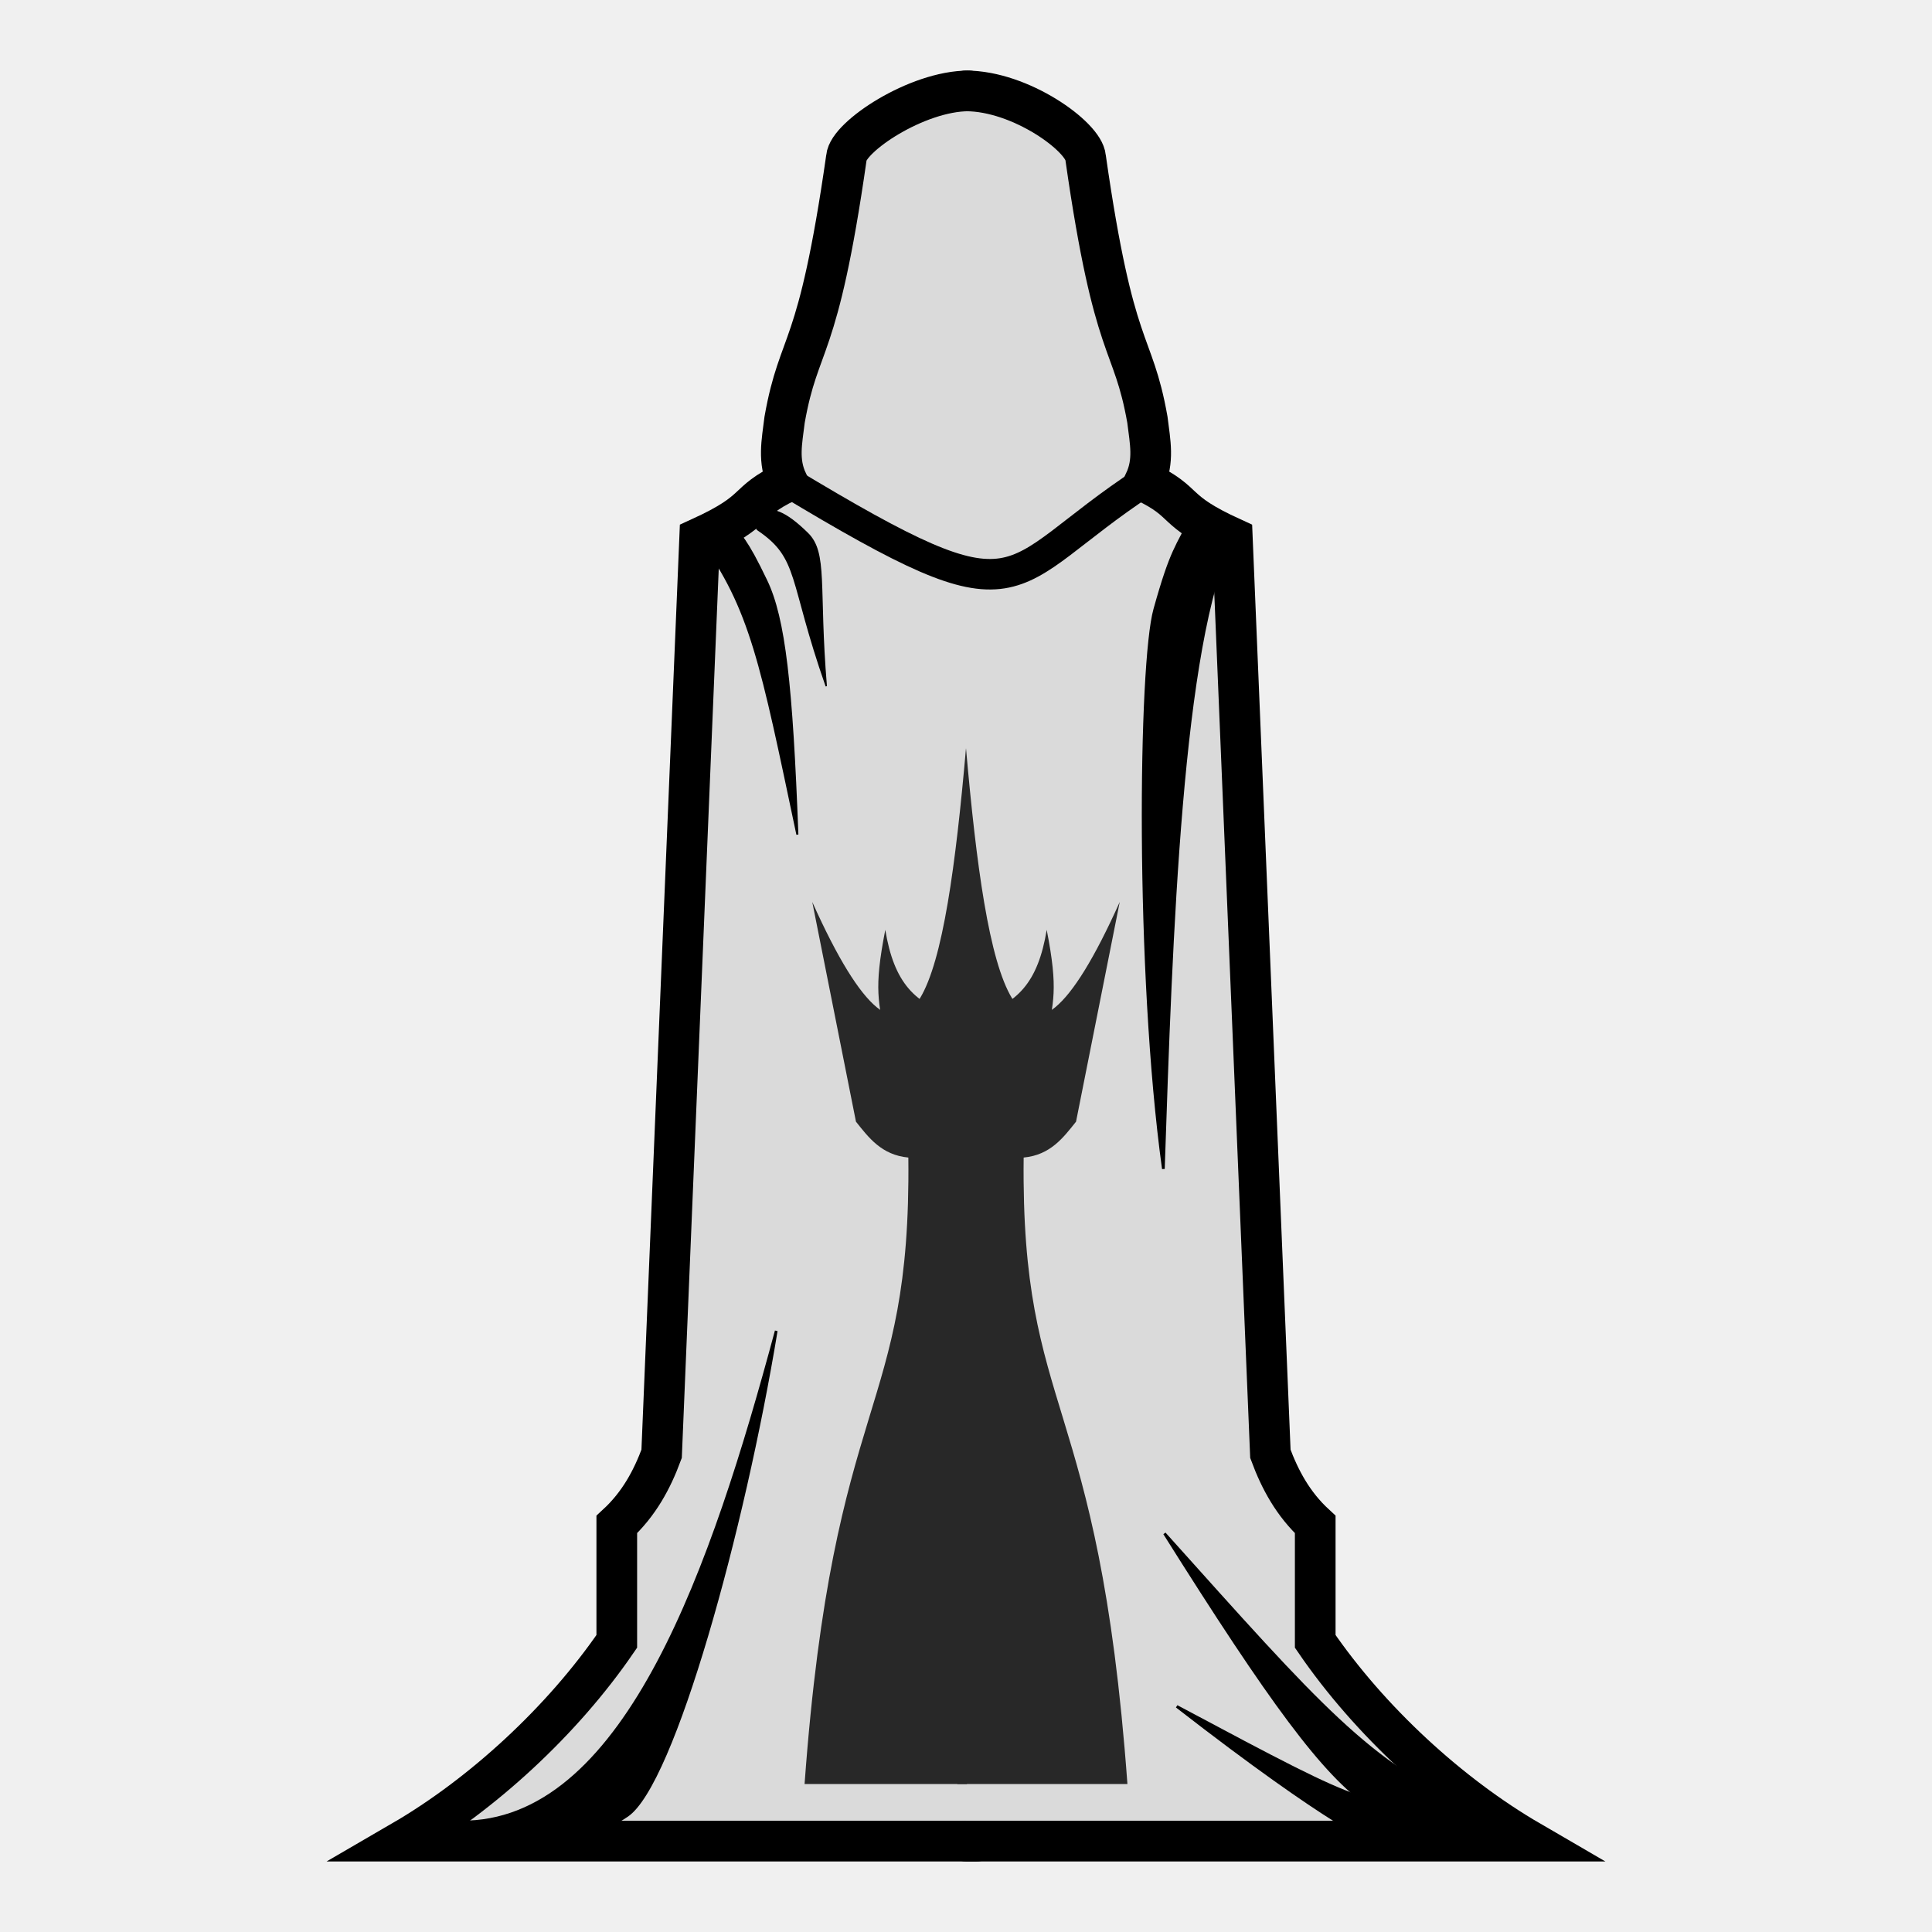
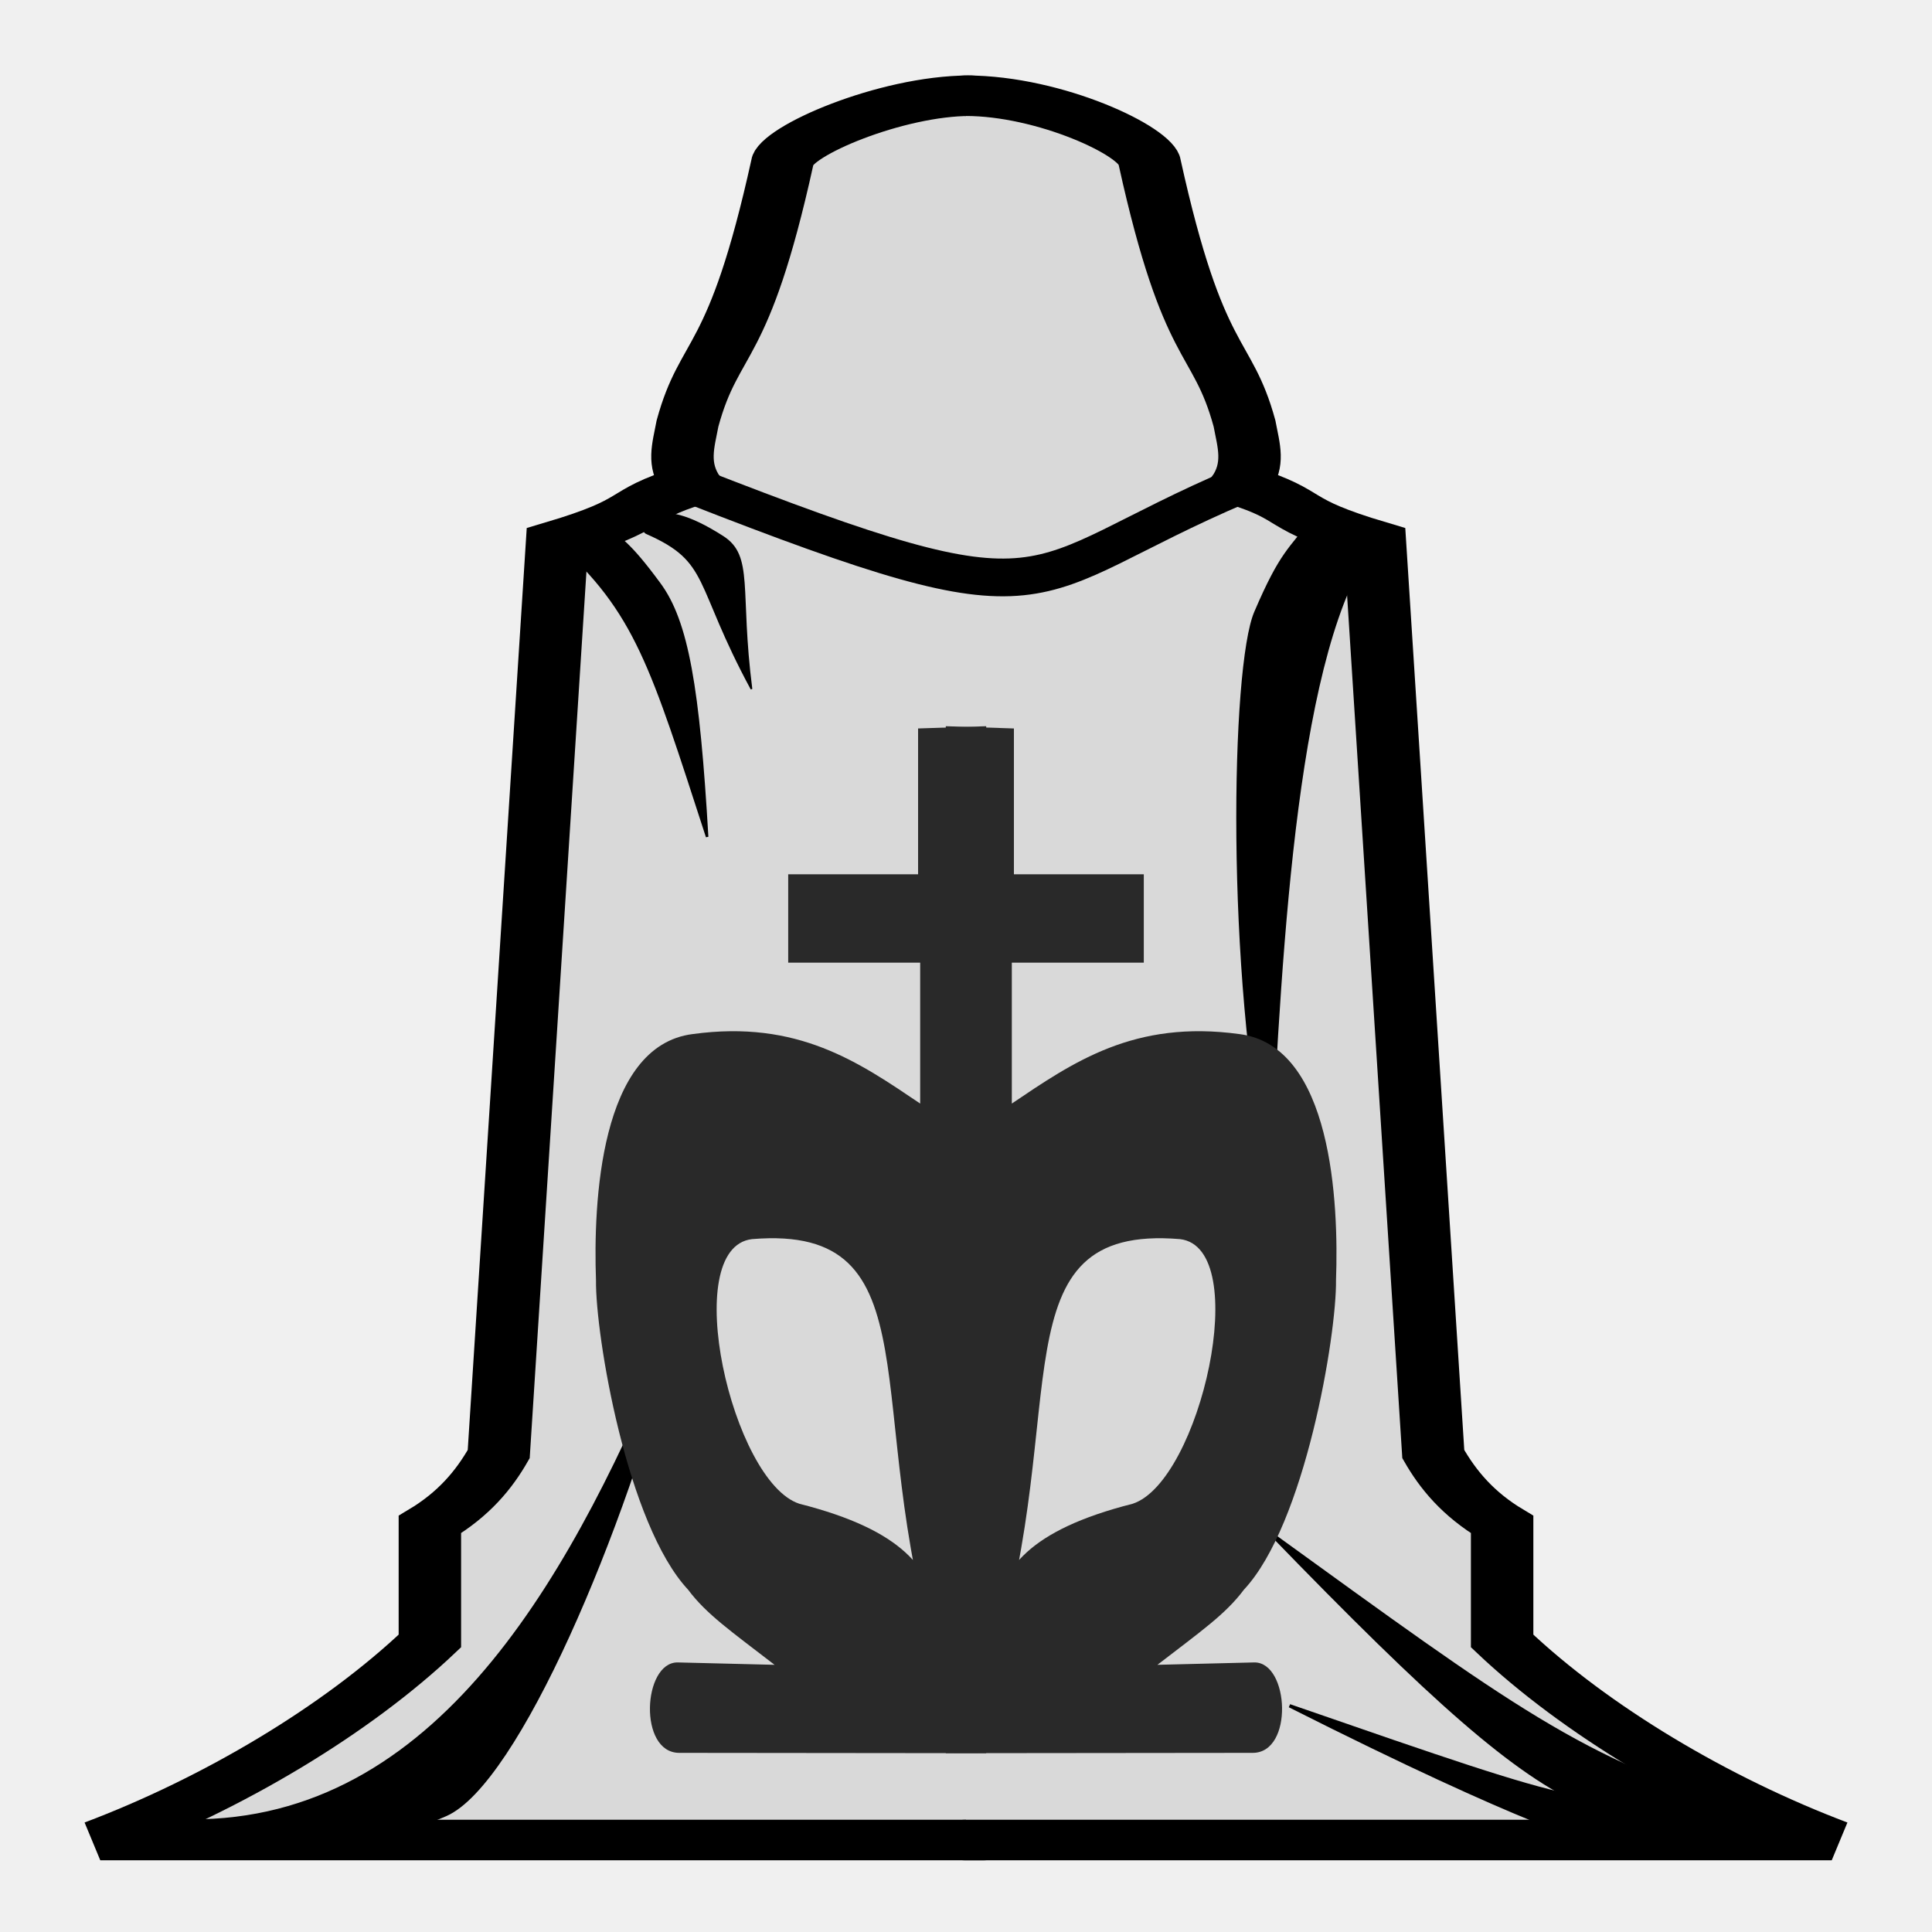
<svg xmlns="http://www.w3.org/2000/svg" width="190mm" height="190mm" viewBox="0 0 190 190" version="1.1" id="svg8">
  <defs id="defs2" />
  <g id="layer2" style="display:inline" transform="translate(0,-107)">
-     <g id="g965" style="fill:#dadada;fill-opacity:1" transform="translate(-10.88266,43.71238)">
-       <path id="path829" d="m 106.133,72.227 c -5.081,0 -11.847,4.507 -12.01,6.548 -2.826,19.755 -4.636,17.646 -6.08,25.792 -0.271,2.203 -0.677,4.047 0.267,6.08 -4.417,2.125 -2.486,2.745 -8.619,5.546 l -3.742,90.07 c -0.942,2.543 -2.227,4.938 -4.41,6.949 v 11.493 c -5.348,7.815 -13.247,15.071 -21.114,19.644 l 56.523,1e-5" style="display:inline;fill:#dadada;fill-opacity:1;stroke:#000000;stroke-width:4;stroke-linecap:round;stroke-linejoin:miter;stroke-miterlimit:4;stroke-dasharray:none;stroke-opacity:1" />
-       <path id="path829-8" d="m 105.883,72.227 c 5.38,0 11.597,4.507 11.76,6.548 2.826,19.755 4.636,17.646 6.08,25.792 0.271,2.203 0.677,4.047 -0.267,6.08 4.417,2.125 2.486,2.745 8.619,5.546 l 3.742,90.07 c 0.942,2.543 2.227,4.938 4.41,6.949 v 11.493 c 5.348,7.815 13.247,15.071 21.114,19.644 h -55.463" style="display:inline;fill:#dadada;fill-opacity:1;stroke:#000000;stroke-width:4;stroke-linecap:round;stroke-linejoin:miter;stroke-miterlimit:4;stroke-dasharray:none;stroke-opacity:1" />
+     <g id="g965" style="fill:#d9d9d9;fill-opacity:1" transform="matrix(1.535198,0,0,0.9966301,-67.55081,44.42965)">
+       <path id="path829" d="m 106.133,72.227 c -5.081,0 -11.847,4.507 -12.01,6.548 -2.826,19.755 -4.636,17.646 -6.08,25.792 -0.271,2.203 -0.677,4.047 0.267,6.08 -4.417,2.125 -2.486,2.745 -8.619,5.546 l -3.742,90.07 c -0.942,2.543 -2.227,4.938 -4.41,6.949 v 11.493 c -5.348,7.815 -13.247,15.071 -21.114,19.644 l 56.523,1e-5" style="display:inline;fill:#d9d9d9;fill-opacity:1;stroke:#000000;stroke-width:4;stroke-linecap:round;stroke-linejoin:miter;stroke-miterlimit:4;stroke-dasharray:none;stroke-opacity:1" />
+       <path id="path829-8" d="m 105.883,72.227 c 5.38,0 11.597,4.507 11.76,6.548 2.826,19.755 4.636,17.646 6.08,25.792 0.271,2.203 0.677,4.047 -0.267,6.08 4.417,2.125 2.486,2.745 8.619,5.546 l 3.742,90.07 c 0.942,2.543 2.227,4.938 4.41,6.949 v 11.493 c 5.348,7.815 13.247,15.071 21.114,19.644 h -55.463" style="display:inline;fill:#d9d9d9;fill-opacity:1;stroke:#000000;stroke-width:4;stroke-linecap:round;stroke-linejoin:miter;stroke-miterlimit:4;stroke-dasharray:none;stroke-opacity:1" />
    </g>
-     <path style="fill:#000000;fill-opacity:1;stroke:#000000;stroke-width:0.265;stroke-linecap:round;stroke-linejoin:miter;stroke-miterlimit:4;stroke-dasharray:none;stroke-opacity:1" d="m 117.319,157.599 c -1.581,3.213 -2.099,3.389 -3.75,9.318 -1.497,5.318 -1.831,35.618 0.842,55.038 0.766,-22.867 1.726,-51.777 6.782,-62.05 0.463,-0.668 -3.334,-3.113 -3.873,-2.307 z" id="path1651" />
-     <path style="display:inline;fill:#000000;fill-opacity:1;stroke:#000000;stroke-width:0.132;stroke-linecap:round;stroke-linejoin:miter;stroke-miterlimit:4;stroke-dasharray:none;stroke-opacity:1" d="m 74.814,157.382 c 1.063,-0.516 2.394,-0.097 4.591,2.058 1.978,1.929 1.038,5.261 1.853,15.046 -3.686,-10.513 -2.575,-12.567 -6.718,-15.373 -0.367,-0.174 -0.161,-1.945 0.274,-1.731 z" id="path1651-7" />
-     <path style="display:inline;fill:#000000;fill-opacity:1;stroke:#000000;stroke-width:0.199;stroke-linecap:round;stroke-linejoin:miter;stroke-miterlimit:4;stroke-dasharray:none;stroke-opacity:1" d="m 71.368,157.697 c 1.586,2.167 1.991,2.23 3.983,6.394 1.798,3.733 2.511,10.292 3.066,24.983 -3.544,-16.79 -4.538,-22.24 -9.61,-29.169 -0.429,-0.433 2.057,-2.733 2.56,-2.208 z" id="path1651-7-7" />
-     <path style="display:inline;fill:#000000;fill-opacity:1;stroke:#000000;stroke-width:0.265;stroke-linecap:round;stroke-linejoin:miter;stroke-miterlimit:4;stroke-dasharray:none;stroke-opacity:1" d="m 143.579,289.34 c -3.276,-1.445 -3.786,-1.247 -8.862,-4.728 -4.565,-3.112 -9.761,-10.21 -20.196,-26.804 15.285,17.025 20.067,22.655 30.543,27.275 0.784,0.215 -0.554,4.528 -1.484,4.257 z" id="path1651-6" />
-     <path style="display:inline;fill:#000000;fill-opacity:1;stroke:#000000;stroke-width:0.265;stroke-linecap:round;stroke-linejoin:miter;stroke-miterlimit:4;stroke-dasharray:none;stroke-opacity:1" d="m 145.124,289.591 c -3.573,-0.237 -3.984,0.123 -9.945,-1.411 0,0 -3.97,-1.342 -19.452,-13.366 20.186,10.77 17.912,9.512 29.336,10.27 0.81,-0.067 1.028,4.444 0.061,4.508 z" id="path1651-6-7" />
-     <path style="display:inline;fill:#000000;fill-opacity:1;stroke:#000000;stroke-width:0.265;stroke-linecap:round;stroke-linejoin:miter;stroke-miterlimit:4;stroke-dasharray:none;stroke-opacity:1" d="m 46.888,289.225 c 3.276,-1.445 9.713,-0.201 14.79,-3.681 4.565,-3.112 11.44,-28.127 14.659,-47.661 -6.248,23.241 -14.659,47.661 -30.265,48.289 -0.784,0.215 -0.115,3.325 0.816,3.054 z" id="path1651-6-0" />
-     <path style="fill:none;stroke:#000000;stroke-width:3;stroke-linecap:butt;stroke-linejoin:miter;stroke-miterlimit:4;stroke-dasharray:none;stroke-opacity:1" d="m 77.427,154.359 c 24.095,14.518 20.575,9.536 35.146,0" id="path1728" />
+     <path style="fill:#000000;fill-opacity:1;stroke:#000000;stroke-width:0.328;stroke-linecap:round;stroke-linejoin:miter;stroke-miterlimit:4;stroke-dasharray:none;stroke-opacity:1" d="m 129.264,157.932 c -2.427,3.202 -3.222,3.377 -5.757,9.287 -2.298,5.3 -2.811,35.498 1.292,54.853 1.176,-22.79 2.651,-51.603 10.411,-61.841 0.71,-0.666 -5.119,-3.102 -5.946,-2.299 z" id="path1651" />
+     <path style="display:inline;fill:#000000;fill-opacity:1;stroke:#000000;stroke-width:0.164;stroke-linecap:round;stroke-linejoin:miter;stroke-miterlimit:4;stroke-dasharray:none;stroke-opacity:1" d="m 64.01,157.716 c 1.631,-0.514 3.675,-0.097 7.048,2.051 3.036,1.922 1.593,5.243 2.845,14.996 -5.659,-10.478 -3.953,-12.525 -10.313,-15.322 -0.564,-0.173 -0.247,-1.939 0.42,-1.725 z" id="path1651-7" />
+     <path style="display:inline;fill:#000000;fill-opacity:1;stroke:#000000;stroke-width:0.246;stroke-linecap:round;stroke-linejoin:miter;stroke-miterlimit:4;stroke-dasharray:none;stroke-opacity:1" d="m 58.72,158.03 c 2.435,2.16 3.057,2.222 6.115,6.372 2.761,3.72 3.855,10.257 4.707,24.899 -5.441,-16.733 -6.967,-22.165 -14.753,-29.071 -0.658,-0.432 3.159,-2.724 3.931,-2.201 z" id="path1651-7-7" />
+     <path style="display:inline;fill:#000000;fill-opacity:1;stroke:#000000;stroke-width:0.328;stroke-linecap:round;stroke-linejoin:miter;stroke-miterlimit:4;stroke-dasharray:none;stroke-opacity:1" d="m 169.578,289.23 c -5.03,-1.44 -5.812,-1.243 -13.605,-4.712 -7.008,-3.101 -14.984,-10.175 -31.005,-26.714 23.466,16.967 30.807,22.579 46.889,27.183 1.204,0.214 -0.85,4.513 -2.279,4.242 z" id="path1651-6" />
+     <path style="display:inline;fill:#000000;fill-opacity:1;stroke:#000000;stroke-width:0.328;stroke-linecap:round;stroke-linejoin:miter;stroke-miterlimit:4;stroke-dasharray:none;stroke-opacity:1" d="m 171.95,289.48 c -5.485,-0.236 -6.116,0.123 -15.267,-1.407 0,0 -6.095,-1.337 -29.863,-13.321 30.99,10.734 27.498,9.48 45.036,10.236 1.244,-0.066 1.579,4.429 0.093,4.492 z" id="path1651-6-7" />
+     <path style="display:inline;fill:#000000;fill-opacity:1;stroke:#000000;stroke-width:0.328;stroke-linecap:round;stroke-linejoin:miter;stroke-miterlimit:4;stroke-dasharray:none;stroke-opacity:1" d="m 21.139,289.115 c 5.03,-1.44 14.912,-0.2 22.705,-3.669 7.008,-3.101 17.563,-28.032 22.505,-47.501 -9.592,23.162 -22.505,47.501 -46.463,48.126 -1.204,0.214 -0.176,3.314 1.253,3.044 z" id="path1651-6-0" />
+     <path style="fill:none;stroke:#000000;stroke-width:3.711;stroke-linecap:butt;stroke-linejoin:miter;stroke-miterlimit:4;stroke-dasharray:none;stroke-opacity:1" d="m 68.022,154.704 c 36.99,14.469 31.587,9.504 53.956,0" id="path1728" />
  </g>
-   <g id="layer4" style="display:inline">
-     <g id="g3115" transform="translate(1.07292)" style="fill:#282828;fill-opacity:1">
-       <g style="stroke:none;stroke-opacity:1;fill:#282828;fill-opacity:1" id="g3001">
-         <path style="fill:#282828;fill-opacity:1;stroke:none;stroke-width:0.265;stroke-linecap:butt;stroke-linejoin:miter;stroke-miterlimit:4;stroke-dasharray:none;stroke-opacity:1" d="M 94.022,175.448 H 78.052 c 2.835,-38.869 10.481,-35.958 10.205,-61.61 -2.635,-0.25 -3.9,-1.962 -5.151,-3.528 L 78.808,88.702 c 10.085,22.462 13.098,7.88 15.119,-15.119" id="path2955" />
-         <path style="fill:#282828;fill-opacity:1;stroke:none;stroke-width:0.265px;stroke-linecap:butt;stroke-linejoin:miter;stroke-opacity:1" d="m 85.99,102.215 c -0.627,-3.717 -1.173,-4.788 0,-10.772 0.851,5.165 2.875,7.362 7.087,8.504 z" id="path2972" />
+   <g id="layer9" style="display:none">
+     <path style="fill:#292929;fill-opacity:1;stroke:none;stroke-width:0.41px;stroke-linecap:butt;stroke-linejoin:miter;stroke-opacity:1" d="m 66.029,172.261 c -7.386,-35.527 35.16,-42.587 37.122,-69.402 -0.985,4.29 -7.803,7.275 -10.846,5.063 -11.518,7.317 -9.387,13.1 -16.488,8.097 -1.187,-1.007 -1.7,-9.287 -1.024,-10.243 18.576,-22.424 6.445,-21.586 21.24,-38.455 0.886,-2.941 -0.062,-6.083 -2.47,-8.202 3.367,0.71 10.72,3.69 9.91,7.938 31.822,13.316 8.813,73.452 6.645,79.657 -26.147,21.117 -15.724,7.524 -44.089,25.546 z" id="path3130" />
+   </g>
+   <g id="layer1" style="display:inline;fill:#6b6b6b;fill-opacity:1" transform="matrix(1,0,0,1.140187,0,-24.5496)">
+     <g id="g7567" transform="matrix(0.8867985,0,0,0.8867985,10.67109,17.45177)">
+       <g id="g6218">
+         <path style="fill:#292929;fill-opacity:1;stroke:none;stroke-width:4.647;stroke-linecap:round;stroke-opacity:1" d="M 89.78,75.452 V 89.635 H 75.377 v 8.595 h 14.635 v 13.705 c -6.824,-4.035 -13.57,-8.157 -25.223,-6.759 -10.317,1.132 -11.033,16.485 -10.729,23.93 -0.074,5.34 3.435,23.761 10.215,30.112 2.017,2.37 4.733,4.024 9.59,7.306 l -10.768,-0.232 c -3.845,0 -4.364,8.796 0.201,8.796 l 34.036,0.031 c -9.752,-9.102 2.635,-19.059 -20.714,-24.258 -7.477,-2.119 -13.404,-24.901 -5.257,-25.741 20.56,-1.499 11.935,16.613 20.56,40.935 1.479,4.17 -6.746,9.074 5.41,9.063 V 75.233 Z" id="path1266" />
      </g>
-       <g style="stroke:none;stroke-opacity:1;fill:#282828;fill-opacity:1" id="g3001-0" transform="matrix(-1,0,0,1,187.8542,0)">
-         <path style="fill:#282828;fill-opacity:1;stroke:none;stroke-width:0.265;stroke-linecap:butt;stroke-linejoin:miter;stroke-miterlimit:4;stroke-dasharray:none;stroke-opacity:1" d="M 94.778,175.448 H 78.052 c 2.835,-38.869 10.481,-35.958 10.205,-61.61 -2.635,-0.25 -3.9,-1.962 -5.151,-3.528 L 78.808,88.702 c 10.085,22.462 13.098,7.88 15.119,-15.119" id="path2955-9" />
-         <path style="fill:#282828;fill-opacity:1;stroke:none;stroke-width:0.265px;stroke-linecap:butt;stroke-linejoin:miter;stroke-opacity:1" d="m 85.99,102.215 c -0.627,-3.717 -1.173,-4.788 0,-10.772 0.851,5.165 2.875,7.362 7.087,8.504 z" id="path2972-0" />
+       <g id="g6218-9" style="display:inline;fill:#6b6b6b;fill-opacity:1" transform="matrix(-1,0,0,1,190.1873,0)">
+         <path style="fill:#292929;fill-opacity:1;stroke:none;stroke-width:4.647;stroke-linecap:round;stroke-opacity:1" d="M 89.78,75.452 V 89.635 H 75.377 v 8.595 h 14.635 v 13.705 c -6.824,-4.035 -13.57,-8.157 -25.223,-6.759 -10.317,1.132 -11.033,16.485 -10.729,23.93 -0.074,5.34 3.435,23.761 10.215,30.112 2.017,2.37 4.733,4.024 9.59,7.306 l -10.768,-0.232 c -3.845,0 -4.364,8.796 0.201,8.796 l 34.036,0.031 c -9.752,-9.102 2.635,-19.059 -20.714,-24.258 -7.477,-2.119 -13.404,-24.901 -5.257,-25.741 20.56,-1.499 11.935,16.613 20.56,40.935 1.479,4.17 -6.746,9.074 5.41,9.063 V 75.233 Z" id="path1266-0" />
      </g>
    </g>
  </g>
-   <g id="layer5" style="display:none">
-     <path style="fill:none;stroke:#000000;stroke-width:0.265px;stroke-linecap:butt;stroke-linejoin:miter;stroke-opacity:1" d="M 93.077,175.448 Z" id="path3025" />
-     <g id="g3107" transform="translate(1.214659)">
-       <path id="path3027" d="M 93.787,175.448 H 72.373 c 6.782,-24.384 20.64,-31.604 18.058,-61.327 -3.944,0.216 -11.523,-2.613 -10.16,-4.851 4.571,-7.827 10.928,-5.934 13.514,-24.631 -5.461,4.077 -3.794,-1.008 0,-10.914" style="fill:#ffffff;fill-opacity:1;stroke:none;stroke-width:0.265px;stroke-linecap:butt;stroke-linejoin:miter;stroke-opacity:1" />
-       <path id="path3027-7" d="m 93.077,175.448 h 22.121 c -6.782,-24.384 -20.64,-31.604 -18.058,-61.327 3.944,0.216 11.523,-2.613 10.16,-4.851 -4.571,-7.827 -10.928,-5.934 -13.514,-24.631 5.461,4.077 3.528,-0.733 -0.126,-4.605" style="fill:#ffffff;fill-opacity:1;stroke:none;stroke-width:0.265px;stroke-linecap:butt;stroke-linejoin:miter;stroke-opacity:1" />
+   <g id="layer8" style="display:none">
+     <path style="fill:#292929;fill-opacity:1;stroke:none;stroke-width:4.647;stroke-linecap:round;stroke-opacity:1" d="m 101.438,95.871 c 10.802,-2.997 4.705,-16.709 -4.504,-19.243 -9.565,3.363 -13.557,15.993 -4.471,19.173 C 70.883,111.764 54.36,155.105 73.869,160.351 l -10.768,-0.232 c -3.845,0 -4.364,16.839 0.201,16.839 l 64.513,0.031 c 3.02,0 2.847,-16.005 -0.553,-16.005 -5.529,0 -7.006,-0.082 -11.474,-0.082 22.712,-6.678 5.796,-38.579 -5.182,-59.193 -5.428,8.859 -10.897,25.418 -10.897,31.596 -5.718,-3.311 -1.591,-25.466 1.729,-37.435 z" id="path1266-8" />
+   </g>
+   <g id="layer10" style="display:none">
+     <g id="g6419" transform="translate(0.3490913)">
+       <path style="fill:#292929;fill-opacity:1;stroke:none;stroke-width:4.647;stroke-linecap:round;stroke-opacity:1" d="m 69.665,161.145 c -0.702,-4.556 5.305,-7.49 0,-10.233 V 94.213 H 80.139 V 132.524 h 7.632 V 93.866 h 9.108 l 0.085,81.254 H 58.456 c -3.155,0 -2.727,-13.975 0,-13.975 z" id="path6393" />
+       <path style="display:inline;fill:#292929;fill-opacity:1;stroke:none;stroke-width:4.647;stroke-linecap:round;stroke-opacity:1" d="m 119.637,161.145 c 0.702,-4.556 -5.305,-7.49 0,-10.233 V 94.213 h -10.473 V 132.524 h -7.632 V 93.866 h -9.108 l -0.085,81.254 h 38.508 c 3.155,0 2.727,-13.975 0,-13.975 z" id="path6393-7" />
    </g>
  </g>
-   <g id="layer6" style="display:none">
-     <g id="g3103">
-       <path id="path3060" d="M 94.995,175.448 H 79.026 v -4.564 h 2.646 l 8.202,-47.493 V 113.8 H 82.532 V 97.462 h 4.694 l 0.047,6.813 h 4.695 v -6.879 h 3.032" style="fill:#ffffff;fill-opacity:1;stroke:none;stroke-width:0.265px;stroke-linecap:butt;stroke-linejoin:miter;stroke-opacity:1" />
-       <path id="path3060-1" d="m 93.417,175.448 h 17.557 v -4.564 h -2.646 l -8.202,-47.493 V 113.8 h 7.342 V 97.462 h -4.694 l -0.047,6.813 h -4.929 v -6.879 h -3.691" style="fill:#ffffff;fill-opacity:1;stroke:none;stroke-width:0.265px;stroke-linecap:butt;stroke-linejoin:miter;stroke-opacity:1" />
+   <g id="layer11" style="display:none">
+     <g id="g6536" transform="matrix(1.701996,0,0,1.701996,-63.22616,-72.66014)">
+       <circle style="fill:#292929;fill-opacity:1;fill-rule:nonzero;stroke:none;stroke-width:0.265;stroke-linecap:round;stroke-linejoin:bevel;stroke-miterlimit:4;stroke-dasharray:none;stroke-opacity:1;paint-order:fill markers stroke" id="path3080" cx="95" cy="118.522" r="20.112" />
+       <path style="fill:#292929;fill-opacity:1;stroke:none;stroke-width:0.265px;stroke-linecap:butt;stroke-linejoin:miter;stroke-opacity:1" d="m 77.531,102.736 3.739,4.978 12.998,-7.12 -4.984,-6.044 z" id="path3082" />
+       <path style="fill:none;stroke:#292929;stroke-width:3;stroke-linecap:round;stroke-linejoin:miter;stroke-miterlimit:4;stroke-dasharray:none;stroke-opacity:1" d="M 84.658,100.385 C 78.417,82.074 78.722,102.736 72.318,96.461" id="path3084" />
    </g>
  </g>
-   <g id="layer7" style="display:none">
-     <path style="fill:#ffffff;fill-opacity:1;stroke:none;stroke-width:0.265px;stroke-linecap:butt;stroke-linejoin:miter;stroke-opacity:1" d="M 95,175.448 H 74.296 c 0.927,-0.484 0.839,-0.983 -0.009,-1.521 12.723,-1.419 18.258,-29.981 18.799,-38.318 l 1.772,-0.047" id="path3078" />
-     <circle style="opacity:1;fill:#ffffff;fill-opacity:1;fill-rule:nonzero;stroke:none;stroke-width:0.265;stroke-linecap:round;stroke-linejoin:bevel;stroke-miterlimit:4;stroke-dasharray:none;stroke-opacity:1;paint-order:fill markers stroke" id="path3080" cx="95" cy="118.522" r="20.112" />
-     <path style="fill:#ffffff;fill-opacity:1;stroke:none;stroke-width:0.265px;stroke-linecap:butt;stroke-linejoin:miter;stroke-opacity:1" d="m 77.531,102.736 3.739,4.978 12.998,-7.12 -4.984,-6.044 z" id="path3082" />
-     <path style="fill:none;stroke:#ffffff;stroke-width:3;stroke-linecap:round;stroke-linejoin:miter;stroke-miterlimit:4;stroke-dasharray:none;stroke-opacity:1" d="M 84.658,100.385 C 78.417,82.074 78.722,102.736 72.318,96.461" id="path3084" />
-     <path style="fill:#ffffff;fill-opacity:1;stroke:none;stroke-width:0.265px;stroke-linecap:butt;stroke-linejoin:miter;stroke-opacity:1" d="m 93.545,175.448 h 22.159 c -0.927,-0.484 -0.839,-0.983 0.009,-1.521 -12.723,-1.419 -18.258,-29.981 -18.799,-38.318 l -3.162,-1.767" id="path3078-8" />
-   </g>
-   <g id="layer9" style="display:none">
-     <path style="fill:#ffffff;fill-opacity:1;stroke:none;stroke-width:0.265px;stroke-linecap:butt;stroke-linejoin:miter;stroke-opacity:1" d="M 110.875,175.448 H 79.125 c -1.414,-0.03 -1.656,-1.04 -1.191,-2.778 6.693,-29.987 17.239,-29.382 18.506,-46.699 -0.636,2.77 -3.856,3.545 -5.821,2.117 -7.438,4.725 -4.939,6.538 -9.525,3.307 -0.766,-0.65 -1.098,-5.997 -0.661,-6.615 11.996,-14.481 4.162,-13.939 13.716,-24.833 0.572,-1.899 -0.04,-3.928 -1.595,-5.296 2.174,0.458 6.923,2.383 6.4,5.126 20.55,8.599 5.924,33.374 7.276,56.356 1.391,7.519 3.091,12.765 5.306,16.801 0.832,1.493 -0.115,2.526 -0.661,2.514 z" id="path3130" />
-   </g>
</svg>
